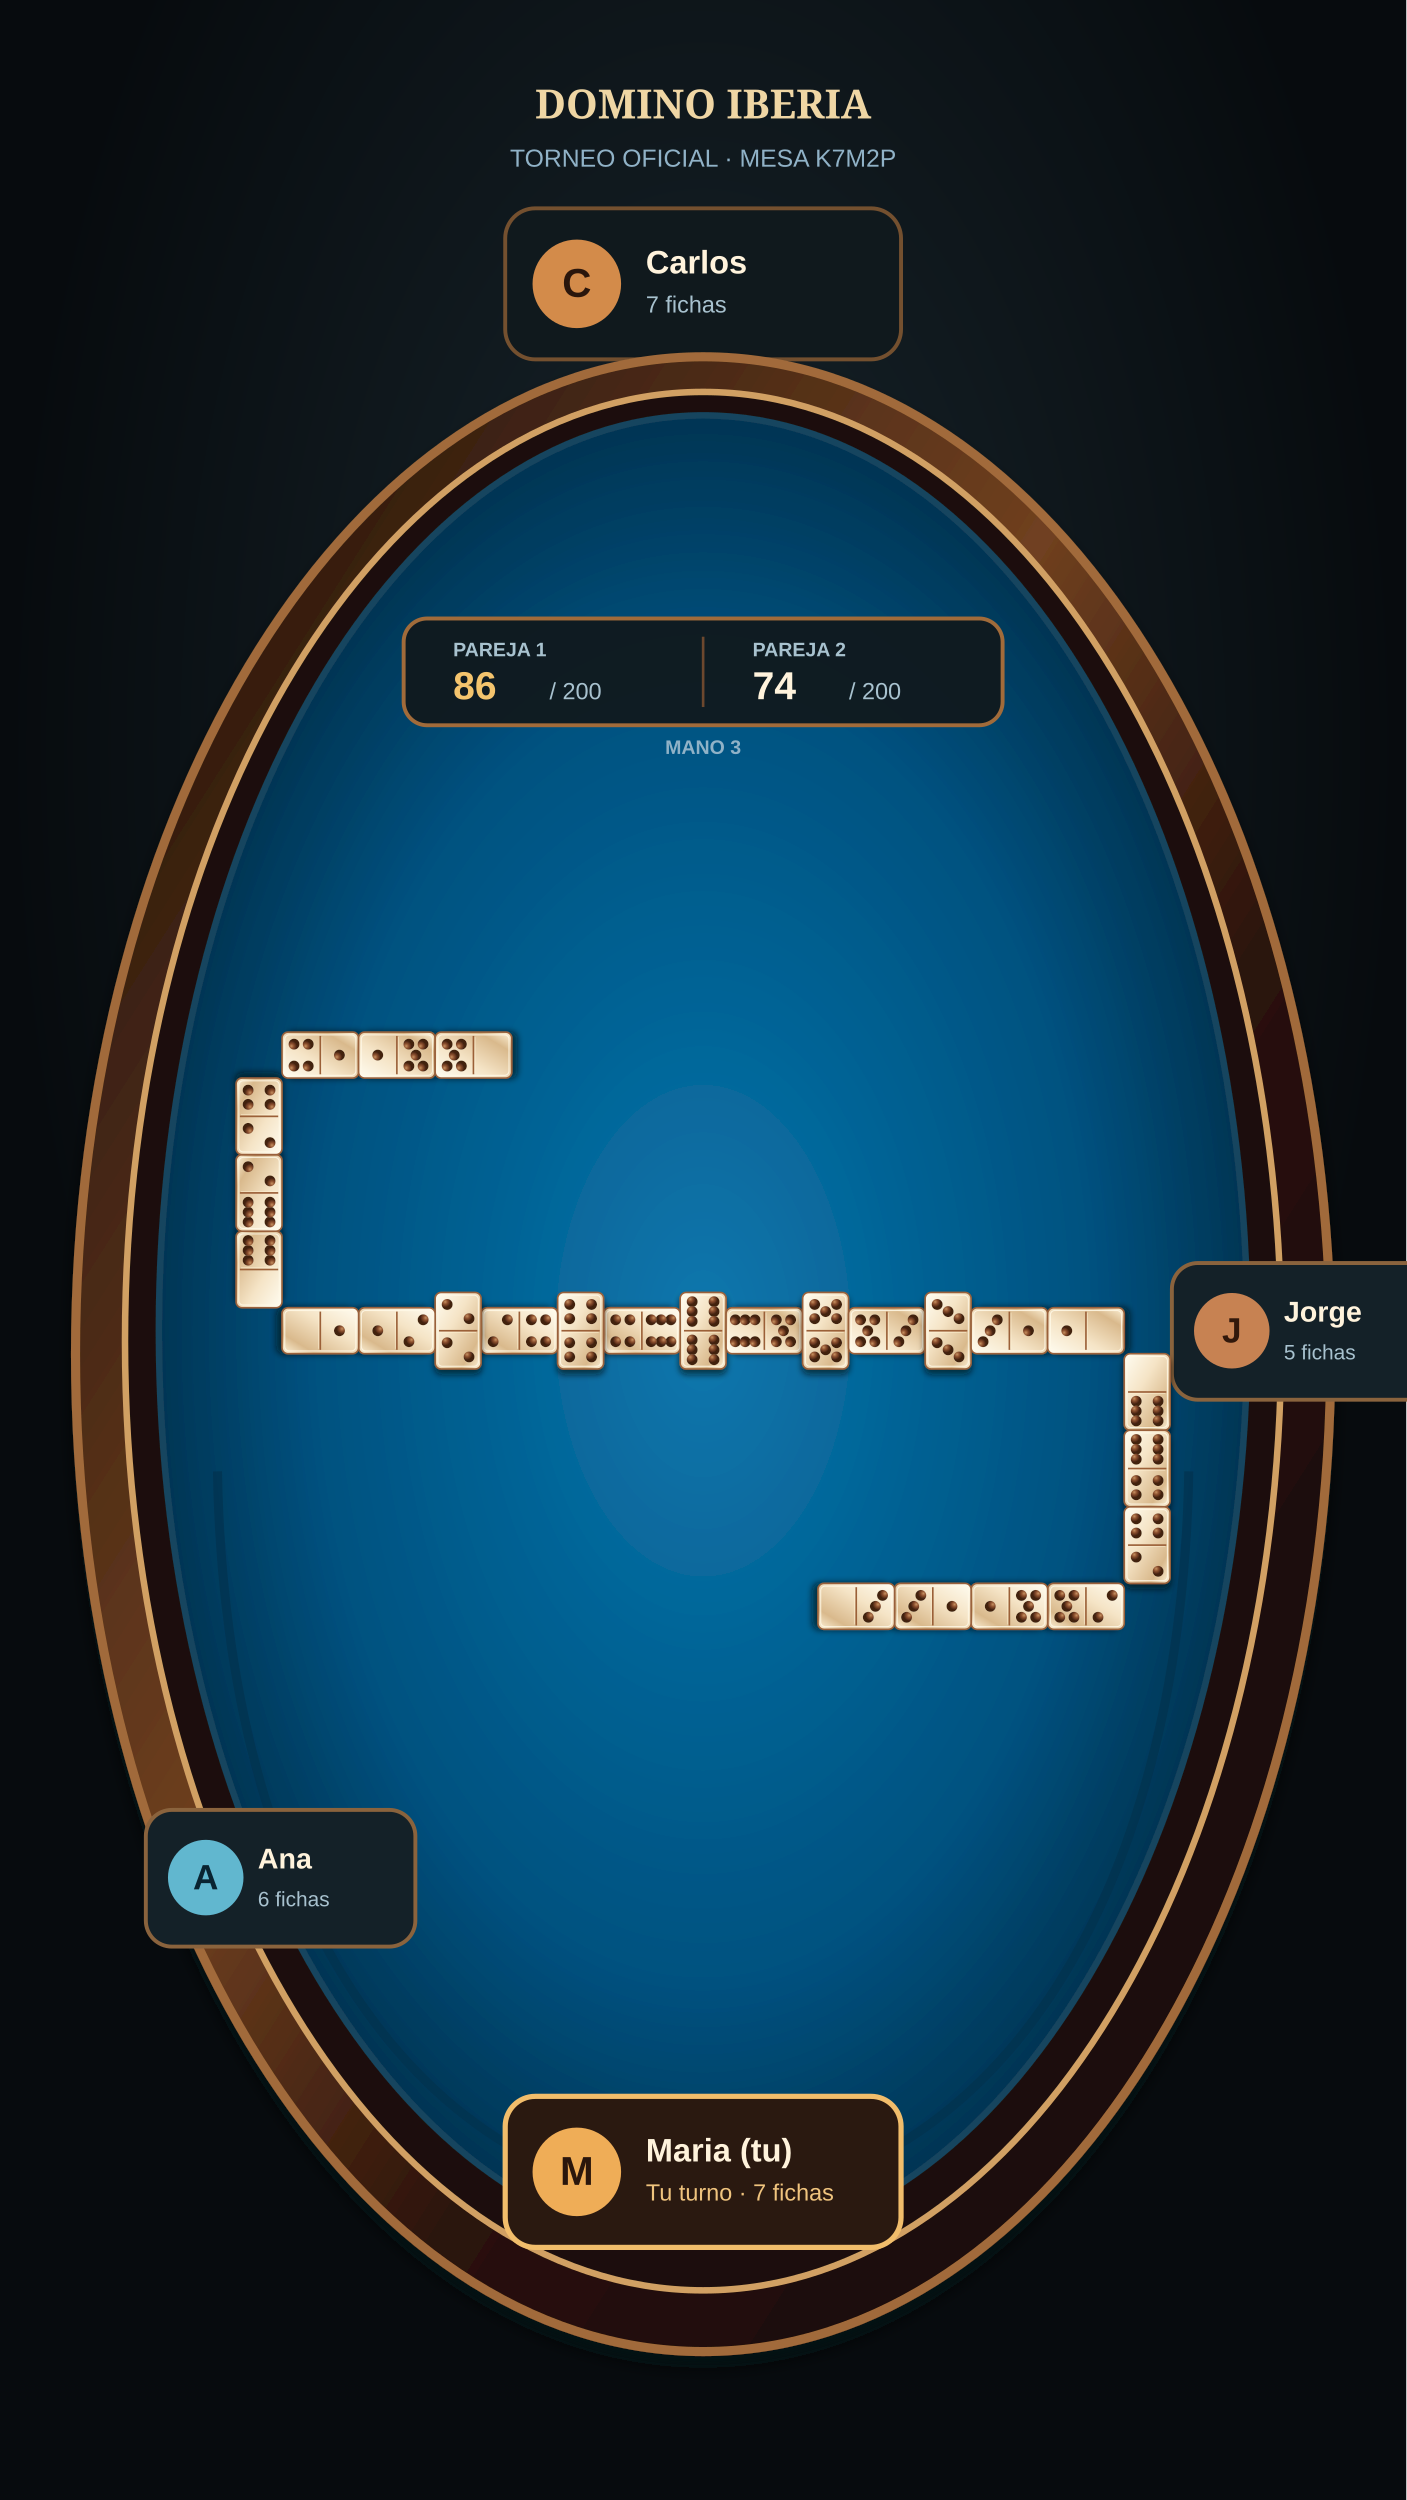
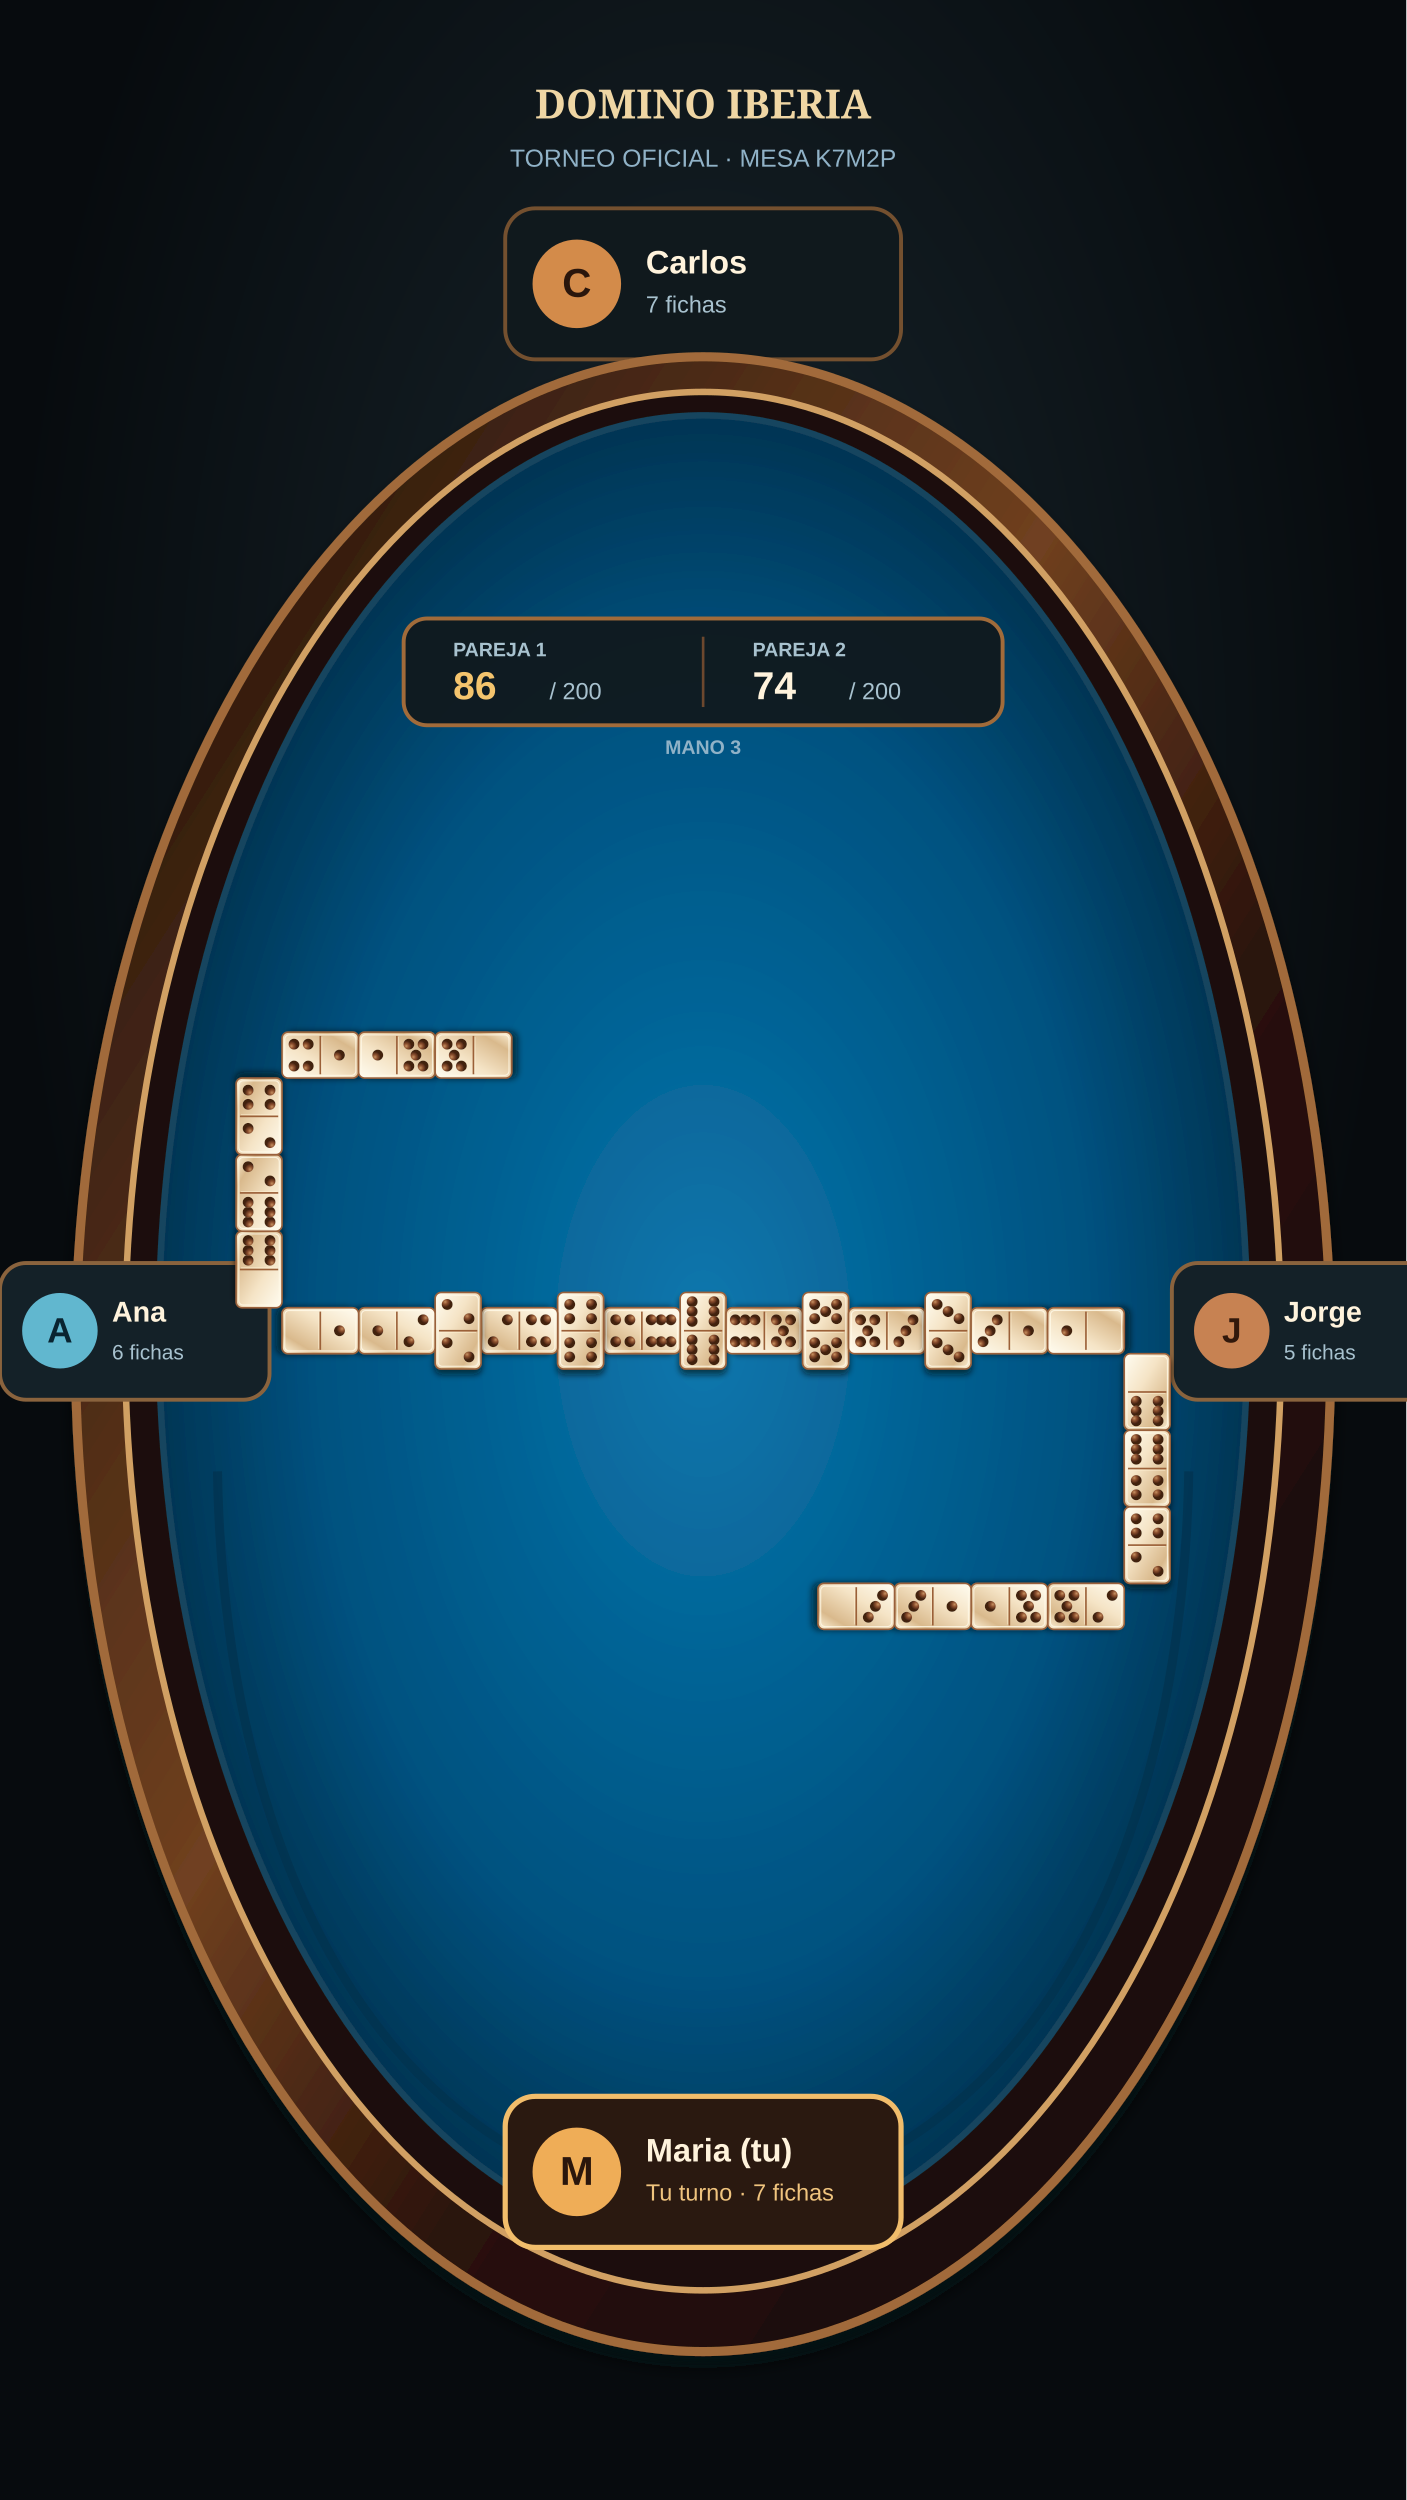
<svg xmlns="http://www.w3.org/2000/svg" width="1080" height="1920" viewBox="0 0 1080 1920" role="img" aria-labelledby="title desc">
  <defs>
    <radialGradient id="fondo" cx="50%" cy="30%">
      <stop stop-color="#18252c" />
      <stop offset="1" stop-color="#070b0e" />
    </radialGradient>
    <linearGradient id="madera" x1="0" y1="0" x2="1" y2="1">
      <stop stop-color="#180c07" />
      <stop offset=".43" stop-color="#704020" />
      <stop offset=".62" stop-color="#2a1209" />
      <stop offset="1" stop-color="#0f0705" />
    </linearGradient>
    <radialGradient id="paño">
      <stop stop-color="#0877ae" />
      <stop offset=".72" stop-color="#04517f" />
      <stop offset="1" stop-color="#023554" />
    </radialGradient>
    <linearGradient id="marfil" x1="0" y1="0" x2="1" y2="1">
      <stop stop-color="#fffdf2" />
      <stop offset=".4" stop-color="#f5e4c6" />
      <stop offset=".78" stop-color="#d9b98c" />
      <stop offset="1" stop-color="#fff5dc" />
    </linearGradient>
    <radialGradient id="punto" cx="32%" cy="26%">
      <stop stop-color="#c69060" />
      <stop offset=".45" stop-color="#8b4f2e" />
      <stop offset="1" stop-color="#422010" />
    </radialGradient>
    <filter id="sombra" x="-30%" y="-30%" width="160%" height="170%">
      <feDropShadow dx="0" dy="9" stdDeviation="6" flood-color="#071015" flood-opacity=".65" />
    </filter>
    <filter id="hendidura">
      <feDropShadow dx="0" dy="1" stdDeviation=".6" flood-color="#f9dcb5" flood-opacity=".45" />
    </filter>
    <g id="p">
      <circle r="10" fill="url(#punto)" filter="url(#hendidura)" />
    </g>
    <g id="uno">
      <use href="#p" />
    </g>
    <g id="dos">
      <use href="#p" x="-20" y="-13" />
      <use href="#p" x="20" y="13" />
    </g>
    <g id="tres">
      <use href="#p" x="-20" y="-13" />
      <use href="#p" />
      <use href="#p" x="20" y="13" />
    </g>
    <g id="cuatro">
      <use href="#p" x="-20" y="-13" />
      <use href="#p" x="20" y="-13" />
      <use href="#p" x="-20" y="13" />
      <use href="#p" x="20" y="13" />
    </g>
    <g id="cinco">
      <use href="#p" x="-20" y="-13" />
      <use href="#p" x="20" y="-13" />
      <use href="#p" />
      <use href="#p" x="-20" y="13" />
      <use href="#p" x="20" y="13" />
    </g>
    <g id="seis">
      <use href="#p" x="-20" y="-18" />
      <use href="#p" x="20" y="-18" />
      <use href="#p" x="-20" />
      <use href="#p" x="20" />
      <use href="#p" x="-20" y="18" />
      <use href="#p" x="20" y="18" />
    </g>
    <g id="ficha" filter="url(#sombra)">
      <rect x="-42" y="-70" width="84" height="140" rx="11" fill="url(#marfil)" stroke="#9a613a" stroke-width="3" />
      <rect x="-37" y="-65" width="74" height="130" rx="8" fill="none" stroke="#fff9e8" stroke-opacity=".85" stroke-width="2" />
      <path d="M-35 0H35" stroke="#9b6039" stroke-width="3" />
      <path d="M-33 3H33" stroke="#fff3d5" stroke-opacity=".9" />
    </g>
  </defs>
  <rect width="1080" height="1920" fill="url(#fondo)" />
  <text x="540" y="91" text-anchor="middle" fill="#efd6a4" font-family="Georgia, serif" font-size="31" font-weight="700">DOMINO IBERIA</text>
  <text x="540" y="128" text-anchor="middle" fill="#90b2c7" font-family="Arial, sans-serif" font-size="19">TORNEO OFICIAL · MESA K7M2P</text>
  <g transform="translate(388 160)">
    <rect width="304" height="116" rx="23" fill="#10191d" stroke="#74502f" stroke-width="3" />
    <circle cx="55" cy="58" r="34" fill="#d38b4a" />
    <text x="55" y="68" text-anchor="middle" fill="#2a160c" font-family="Arial" font-size="31" font-weight="700">C</text>
    <text x="108" y="50" fill="#fff3dc" font-family="Arial" font-size="25" font-weight="700">Carlos</text>
    <text x="108" y="80" fill="#a8c2cf" font-family="Arial" font-size="18">7 fichas</text>
  </g>
  <g filter="url(#sombra)">
    <ellipse cx="540" cy="1040" rx="482" ry="766" fill="url(#madera)" stroke="#a16b3a" stroke-width="7" />
    <ellipse cx="540" cy="1030" rx="444" ry="729" fill="#1b100b" stroke="#d1a064" stroke-width="5" />
    <ellipse cx="540" cy="1022" rx="418" ry="703" fill="url(#paño)" stroke="#18445e" stroke-width="5" />
  </g>
  <g transform="translate(310 475)" font-family="Arial, sans-serif">
    <rect width="460" height="82" rx="18" fill="#10191d" fill-opacity=".94" stroke="#a16b3a" stroke-width="3" />
    <text x="38" y="29" fill="#a8c2cf" font-size="15" font-weight="700">PAREJA 1</text>
    <text x="38" y="62" fill="#f4c46d" font-size="30" font-weight="700">86</text>
    <text x="112" y="62" fill="#a8c2cf" font-size="18">/ 200</text>
    <path d="M230 14V68" stroke="#6d482e" stroke-width="2" />
    <text x="268" y="29" fill="#a8c2cf" font-size="15" font-weight="700">PAREJA 2</text>
    <text x="268" y="62" fill="#fff3dc" font-size="30" font-weight="700">74</text>
    <text x="342" y="62" fill="#a8c2cf" font-size="18">/ 200</text>
    <text x="230" y="104" text-anchor="middle" fill="#90b2c7" font-size="15" font-weight="700">MANO 3</text>
  </g>
  <path d="M167 1130C173 1465 320 1682 540 1692C760 1682 907 1465 913 1130" fill="none" stroke="#02314d" stroke-width="7" opacity=".65" />
-   <g transform="translate(112 1390)">
+   <g transform="translate(0 970)">
    <rect width="207" height="105" rx="20" fill="#142128" stroke="#8a633d" stroke-width="3" />
    <circle cx="46" cy="52" r="29" fill="#61b7cf" />
    <text x="46" y="61" text-anchor="middle" fill="#092431" font-family="Arial" font-size="27" font-weight="700">A</text>
    <text x="86" y="45" fill="#fff3dc" font-family="Arial" font-size="22" font-weight="700">Ana</text>
    <text x="86" y="74" fill="#a8c2cf" font-family="Arial" font-size="16">6 fichas</text>
  </g>
  <g transform="translate(900 970)">
    <rect width="207" height="105" rx="20" fill="#142128" stroke="#8a633d" stroke-width="3" />
    <circle cx="46" cy="52" r="29" fill="#c78252" />
    <text x="46" y="61" text-anchor="middle" fill="#32180b" font-family="Arial" font-size="27" font-weight="700">J</text>
    <text x="86" y="45" fill="#fff3dc" font-family="Arial" font-size="22" font-weight="700">Jorge</text>
    <text x="86" y="74" fill="#a8c2cf" font-family="Arial" font-size="16">5 fichas</text>
  </g>
  <g transform="translate(388 1610)">
    <rect width="304" height="116" rx="23" fill="#2a1910" stroke="#f1bd6b" stroke-width="4" />
    <circle cx="55" cy="58" r="34" fill="#efad57" />
    <text x="55" y="68" text-anchor="middle" fill="#2a160c" font-family="Arial" font-size="31" font-weight="700">M</text>
    <text x="108" y="50" fill="#fff3dc" font-family="Arial" font-size="25" font-weight="700">Maria (tu)</text>
    <text x="108" y="80" fill="#f0c47e" font-family="Arial" font-size="18">Tu turno · 7 fichas</text>
  </g>
  <g transform="translate(540 1022) scale(.42)">
    <g>
      <use href="#ficha" />
      <use href="#seis" transform="translate(0 -35)" />
      <use href="#seis" transform="translate(0 35)" />
    </g>
    <g transform="translate(112 0) rotate(-90)">
      <use href="#ficha" />
      <use href="#seis" transform="translate(0 -35)" />
      <use href="#cinco" transform="translate(0 35)" />
    </g>
    <g transform="translate(224 0)">
      <use href="#ficha" />
      <use href="#cinco" transform="translate(0 -35)" />
      <use href="#cinco" transform="translate(0 35)" />
    </g>
    <g transform="translate(336 0) rotate(-90)">
      <use href="#ficha" />
      <use href="#cinco" transform="translate(0 -35)" />
      <use href="#tres" transform="translate(0 35)" />
    </g>
    <g transform="translate(448 0)">
      <use href="#ficha" />
      <use href="#tres" transform="translate(0 -35)" />
      <use href="#tres" transform="translate(0 35)" />
    </g>
    <g transform="translate(560 0) rotate(-90)">
      <use href="#ficha" />
      <use href="#tres" transform="translate(0 -35)" />
      <use href="#uno" transform="translate(0 35)" />
    </g>
    <g transform="translate(700 0) rotate(-90)">
      <use href="#ficha" />
      <use href="#uno" transform="translate(0 -35)" />
    </g>
    <g transform="translate(812 112)">
      <use href="#ficha" />
      <use href="#seis" transform="translate(0 35)" />
    </g>
    <g transform="translate(812 252)">
      <use href="#ficha" />
      <use href="#seis" transform="translate(0 -35)" />
      <use href="#cuatro" transform="translate(0 35)" />
    </g>
    <g transform="translate(812 392)">
      <use href="#ficha" />
      <use href="#cuatro" transform="translate(0 -35)" />
      <use href="#dos" transform="translate(0 35)" />
    </g>
    <g transform="translate(700 504) rotate(90)">
      <use href="#ficha" />
      <use href="#dos" transform="translate(0 -35)" />
      <use href="#cinco" transform="translate(0 35)" />
    </g>
    <g transform="translate(560 504) rotate(90)">
      <use href="#ficha" />
      <use href="#cinco" transform="translate(0 -35)" />
      <use href="#uno" transform="translate(0 35)" />
    </g>
    <g transform="translate(420 504) rotate(90)">
      <use href="#ficha" />
      <use href="#uno" transform="translate(0 -35)" />
      <use href="#tres" transform="translate(0 35)" />
    </g>
    <g transform="translate(280 504) rotate(90)">
      <use href="#ficha" />
      <use href="#tres" transform="translate(0 -35)" />
    </g>
    <g transform="translate(-112 0) rotate(90)">
      <use href="#ficha" />
      <use href="#seis" transform="translate(0 -35)" />
      <use href="#cuatro" transform="translate(0 35)" />
    </g>
    <g transform="translate(-224 0)">
      <use href="#ficha" />
      <use href="#cuatro" transform="translate(0 -35)" />
      <use href="#cuatro" transform="translate(0 35)" />
    </g>
    <g transform="translate(-336 0) rotate(90)">
      <use href="#ficha" />
      <use href="#cuatro" transform="translate(0 -35)" />
      <use href="#dos" transform="translate(0 35)" />
    </g>
    <g transform="translate(-448 0)">
      <use href="#ficha" />
      <use href="#dos" transform="translate(0 -35)" />
      <use href="#dos" transform="translate(0 35)" />
    </g>
    <g transform="translate(-560 0) rotate(90)">
      <use href="#ficha" />
      <use href="#dos" transform="translate(0 -35)" />
      <use href="#uno" transform="translate(0 35)" />
    </g>
    <g transform="translate(-700 0) rotate(90)">
      <use href="#ficha" />
      <use href="#uno" transform="translate(0 -35)" />
    </g>
    <g transform="translate(-812 -112) rotate(180)">
      <use href="#ficha" />
      <use href="#seis" transform="translate(0 35)" />
    </g>
    <g transform="translate(-812 -252) rotate(180)">
      <use href="#ficha" />
      <use href="#seis" transform="translate(0 -35)" />
      <use href="#dos" transform="translate(0 35)" />
    </g>
    <g transform="translate(-812 -392) rotate(180)">
      <use href="#ficha" />
      <use href="#dos" transform="translate(0 -35)" />
      <use href="#cuatro" transform="translate(0 35)" />
    </g>
    <g transform="translate(-700 -504) rotate(-90)">
      <use href="#ficha" />
      <use href="#cuatro" transform="translate(0 -35)" />
      <use href="#uno" transform="translate(0 35)" />
    </g>
    <g transform="translate(-560 -504) rotate(-90)">
      <use href="#ficha" />
      <use href="#uno" transform="translate(0 -35)" />
      <use href="#cinco" transform="translate(0 35)" />
    </g>
    <g transform="translate(-420 -504) rotate(-90)">
      <use href="#ficha" />
      <use href="#cinco" transform="translate(0 -35)" />
    </g>
  </g>
</svg>
